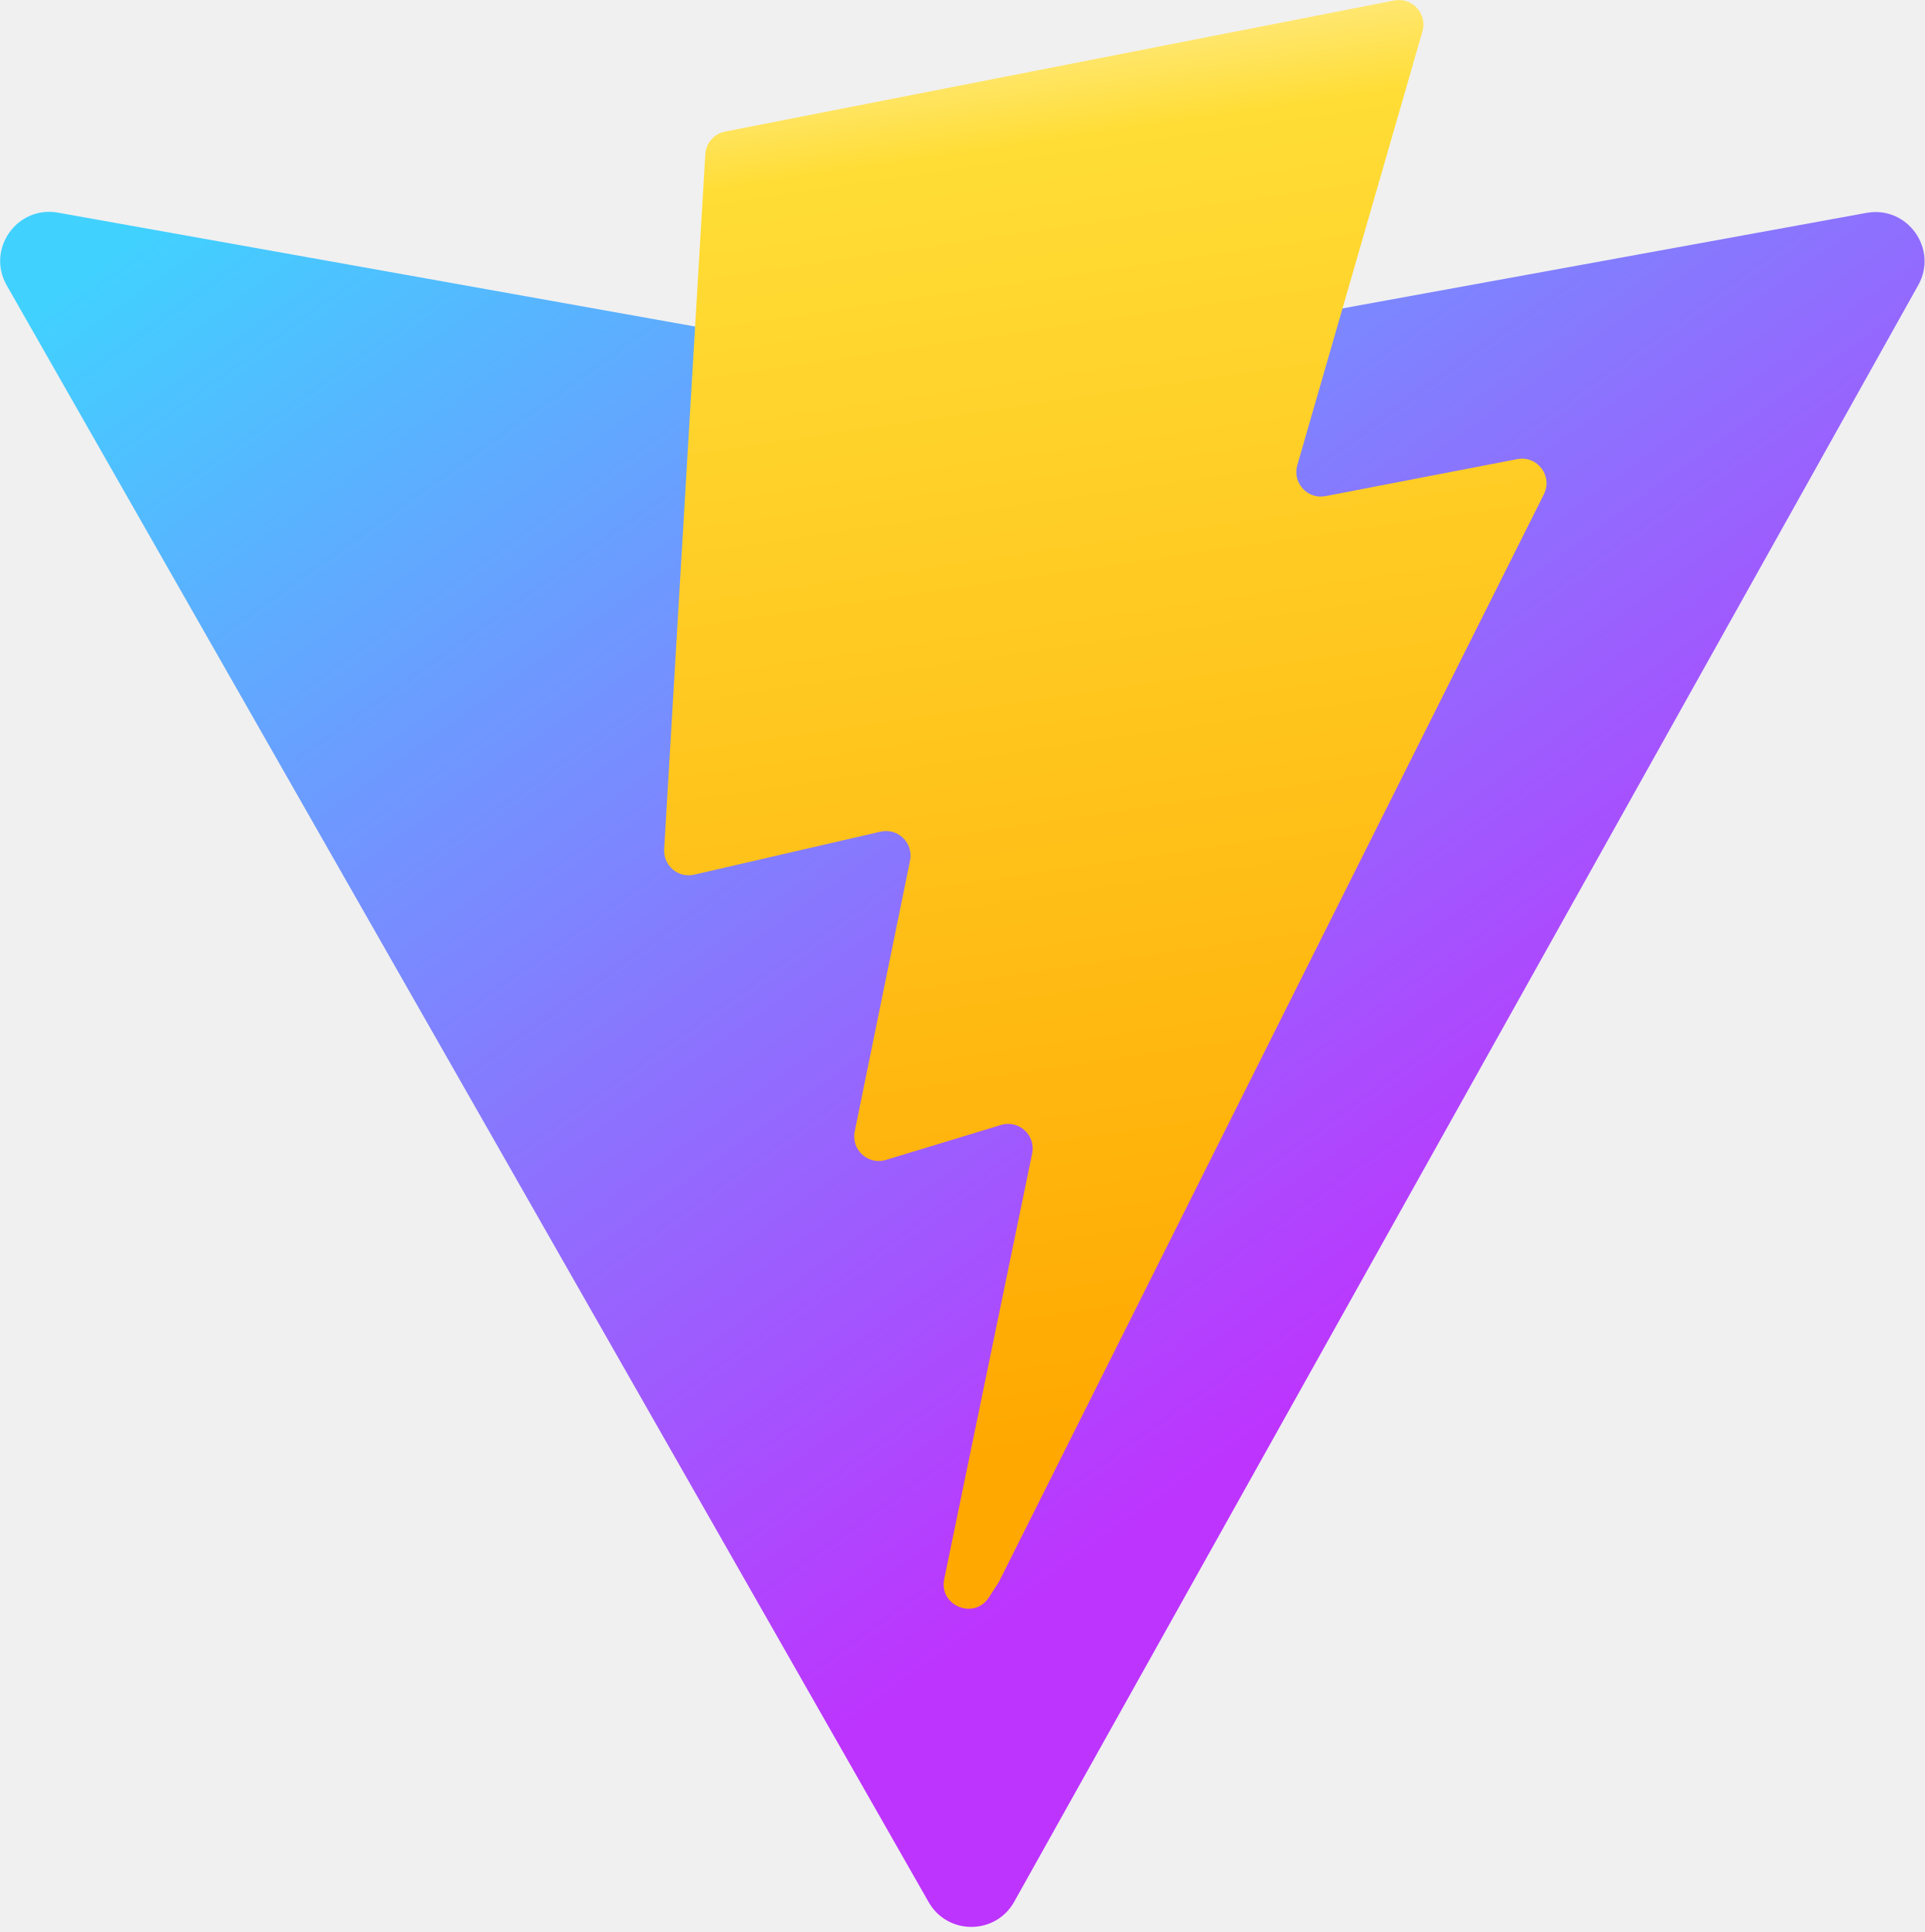
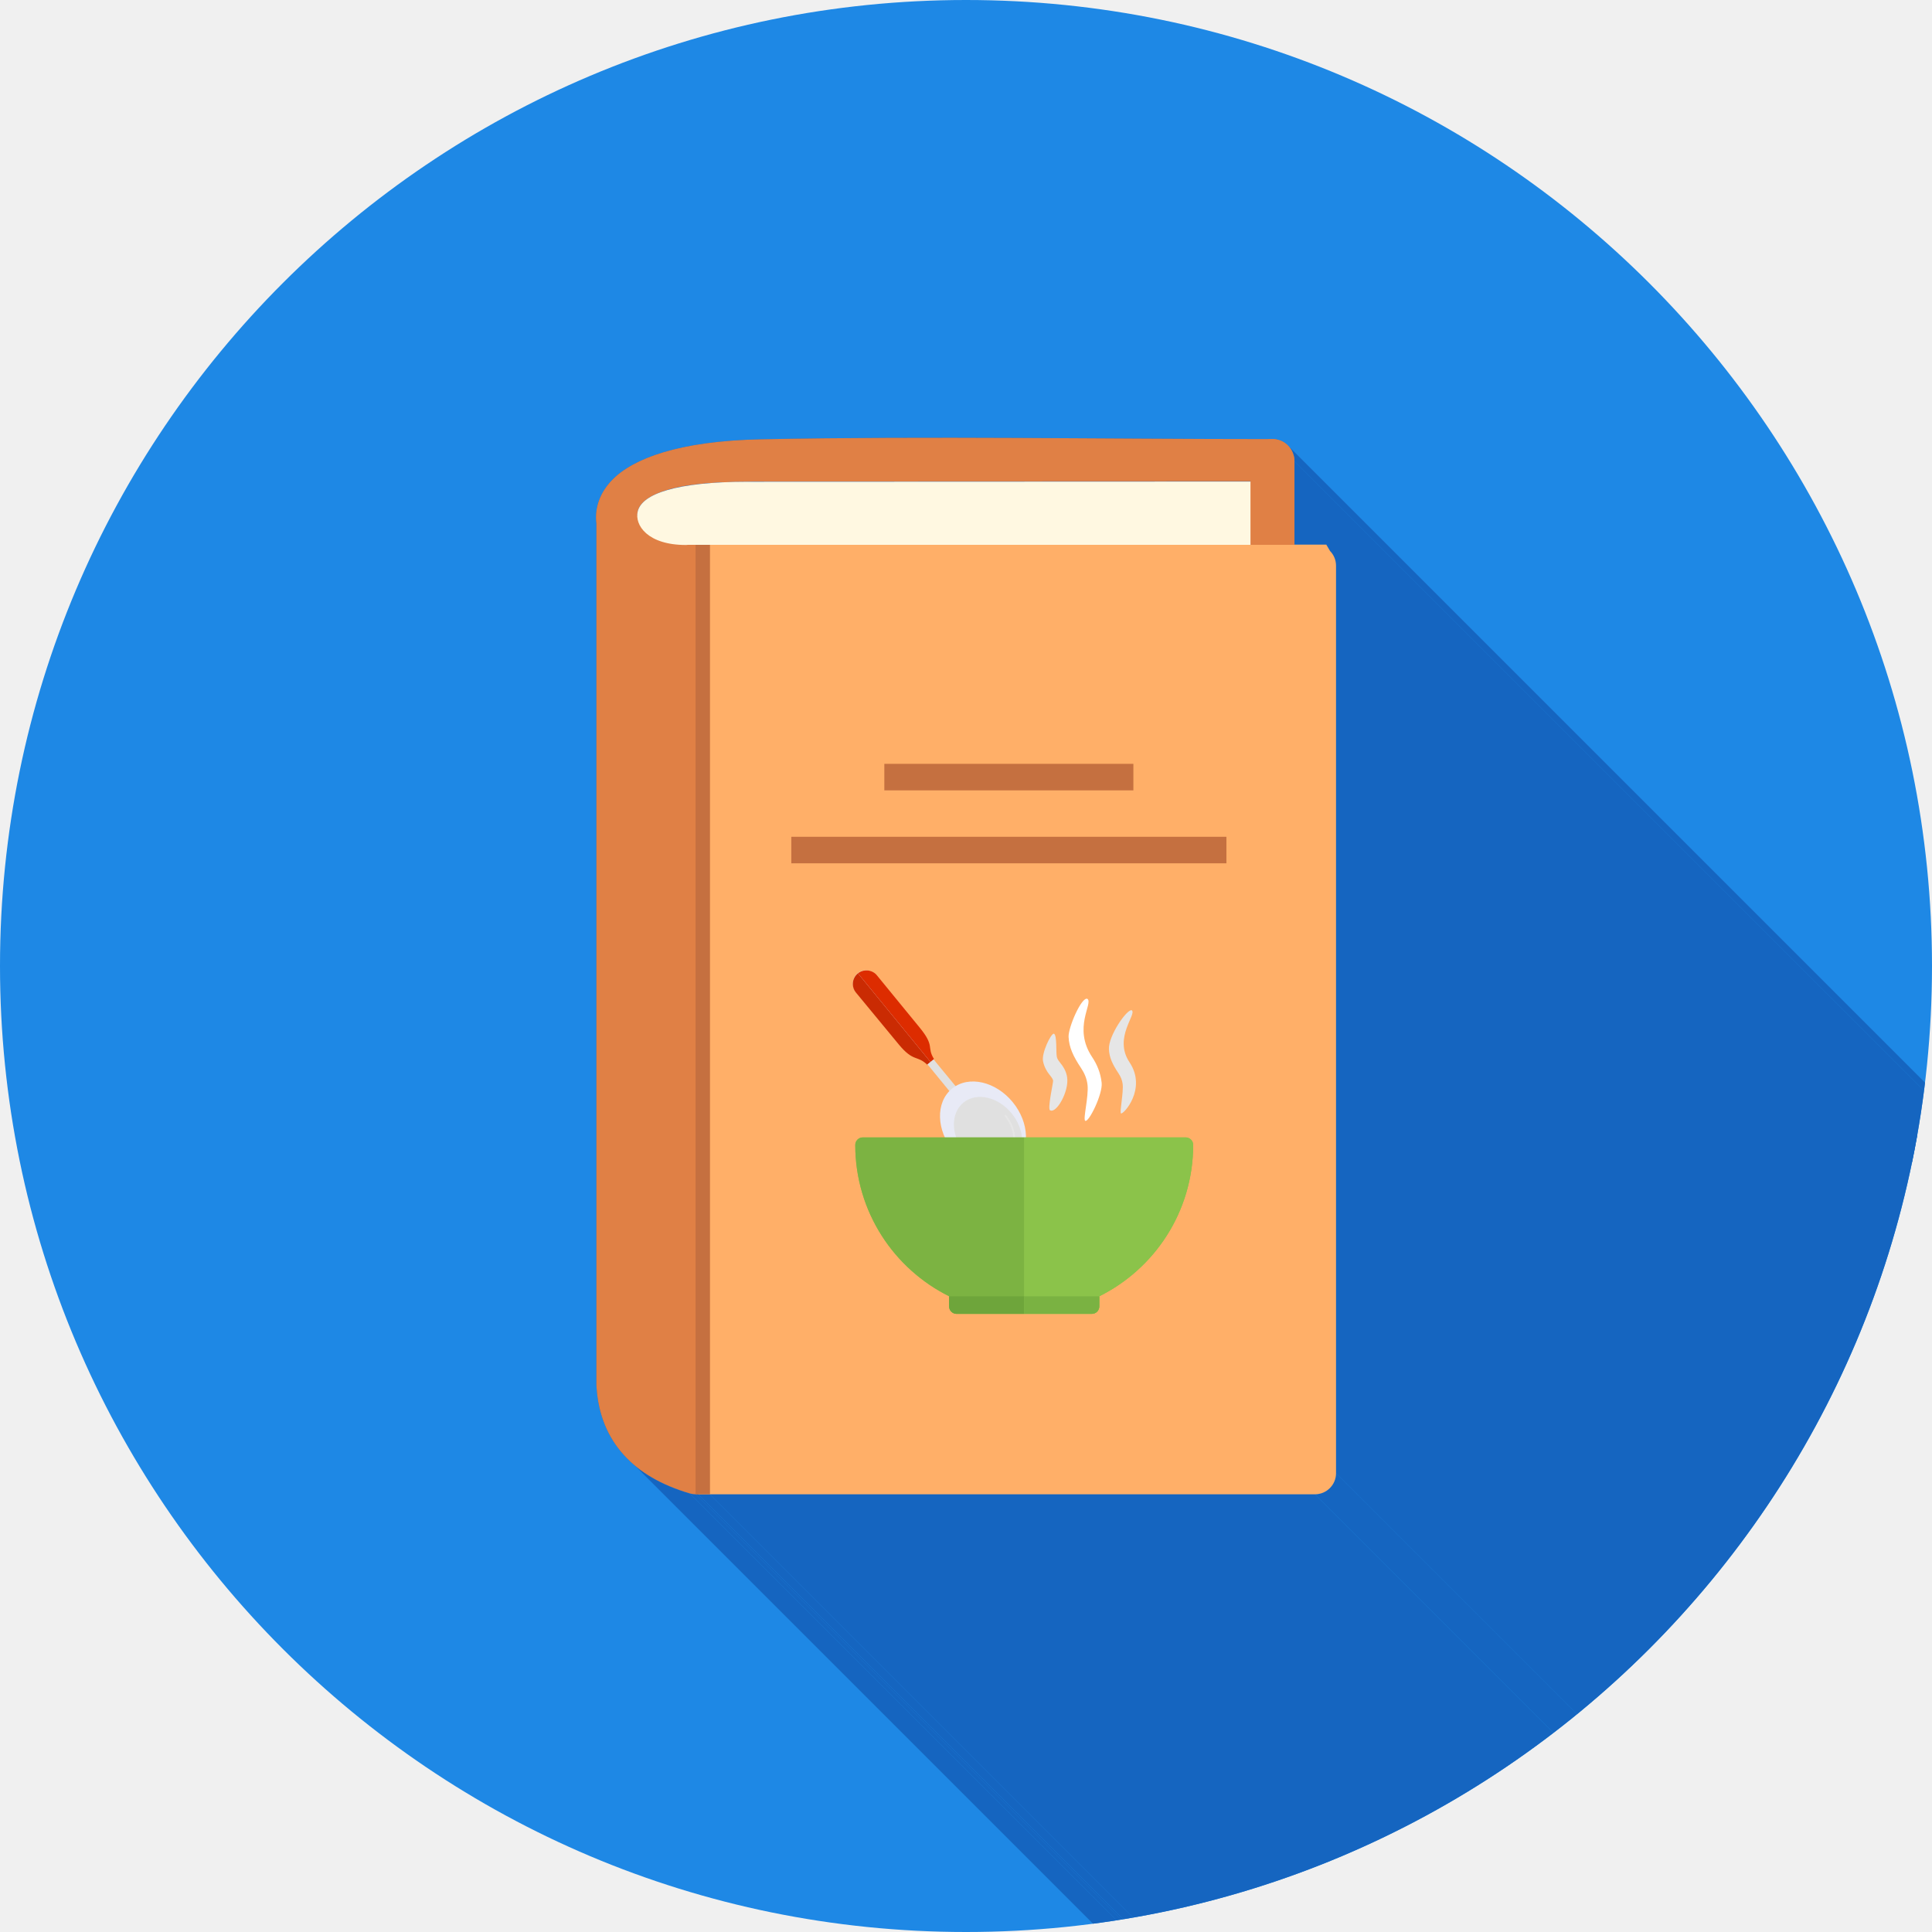
- <svg xmlns="http://www.w3.org/2000/svg" aria-hidden="true" role="img" class="iconify iconify--logos" width="31.88" height="32" preserveAspectRatio="xMidYMid meet" viewBox="0 0 256 257">
+ <svg xmlns="http://www.w3.org/2000/svg" xml:space="preserve" width="2048" height="2048" style="shape-rendering:geometricPrecision;text-rendering:geometricPrecision;image-rendering:optimizeQuality;fill-rule:evenodd;clip-rule:evenodd">
  <defs>
-     <linearGradient id="IconifyId1813088fe1fbc01fb466" x1="-.828%" x2="57.636%" y1="7.652%" y2="78.411%">
-       <stop offset="0%" stop-color="#41D1FF" />
-       <stop offset="100%" stop-color="#BD34FE" />
-     </linearGradient>
-     <linearGradient id="IconifyId1813088fe1fbc01fb467" x1="43.376%" x2="50.316%" y1="2.242%" y2="89.03%">
-       <stop offset="0%" stop-color="#FFEA83" />
-       <stop offset="8.333%" stop-color="#FFDD35" />
-       <stop offset="100%" stop-color="#FFA800" />
-     </linearGradient>
+     <clipPath id="id0">
+       <path d="M1024-.001c565.541 0 1024 458.46 1024 1024s-458.461 1024-1024 1024c-565.541 0-1024-458.461-1024-1024 0-565.541 458.461-1024 1024-1024z" />
+     </clipPath>
+     <style>.fil1{fill:#1565c0}.fil5{fill:#c57040}.fil12,.fil8{fill:#e0e0e0;fill-rule:nonzero}.fil12{fill:#e6e6e6}</style>
  </defs>
-   <path fill="url(#IconifyId1813088fe1fbc01fb466)" d="M255.153 37.938L134.897 252.976c-2.483 4.44-8.862 4.466-11.382.048L.875 37.958c-2.746-4.814 1.371-10.646 6.827-9.67l120.385 21.517a6.537 6.537 0 0 0 2.322-.004l117.867-21.483c5.438-.991 9.574 4.796 6.877 9.62Z" />
-   <path fill="url(#IconifyId1813088fe1fbc01fb467)" d="M185.432.063L96.44 17.501a3.268 3.268 0 0 0-2.634 3.014l-5.474 92.456a3.268 3.268 0 0 0 3.997 3.378l24.777-5.718c2.318-.535 4.413 1.507 3.936 3.838l-7.361 36.047c-.495 2.426 1.782 4.5 4.151 3.78l15.304-4.649c2.372-.72 4.652 1.36 4.15 3.788l-11.698 56.621c-.732 3.542 3.979 5.473 5.943 2.437l1.313-2.028l72.516-144.72c1.215-2.423-.88-5.186-3.54-4.672l-25.505 4.922c-2.396.462-4.435-1.77-3.759-4.114l16.646-57.705c.677-2.35-1.37-4.583-3.769-4.113Z" />
+   <g id="Layer_x0020_1">
+     <path d="M1024-.001c565.541 0 1024 458.46 1024 1024s-458.461 1024-1024 1024c-565.541 0-1024-458.461-1024-1024 0-565.541 458.461-1024 1024-1024z" style="fill:#1e88e5" />
+     <g style="clip-path:url(#id0)">
+       <g id="_517132288">
+         <path id="_4899630481" class="fil1" d="M1366.51 473.553 2502.4 1609.44l.85 1.04.79 1.1.73 1.14.66 1.19.6 1.22.52 1.27.45 1.3.38 1.34.29 1.36.22 1.4.13 1.42.04 1.45L1372.18 488.783l-.04-1.444-.14-1.421-.21-1.396-.29-1.367-.38-1.336-.45-1.302-.52-1.267-.6-1.227-.66-1.186-.73-1.142-.79-1.096z" />
+         <path id="_489963552" class="fil1" d="M1372.18 488.783 2508.06 1624.67v88.51L1372.18 577.3z" />
+         <path id="_489964368" class="fil1" d="M1405.92 577.293 2541.8 1713.17l3.98 6.77L1409.9 584.057z" />
+         <path id="_489963768" class="fil1" d="M1410.62 584.829 2546.5 1720.71l.68.81.64.84.61.86.56.9.52.93.48.95.44.98.38 1 .34 1.02.3 1.05.24 1.06.19 1.09.13 1.1.09 1.12.03 1.13L1416.25 599.665l-.03-1.131-.09-1.118-.13-1.101-.19-1.083-.25-1.065-.29-1.045-.34-1.025-.39-1.002-.43-.977-.48-.953-.52-.925-.56-.899-.61-.868-.64-.837z" />
+         <path id="_489963840" class="fil1" d="M1416.25 599.665 2552.13 1735.55v961.96L1416.25 1561.63z" />
+         <path id="_489964392" class="fil1" d="m1416.25 1561.63 1135.88 1135.88-.12 2.29-.34 2.22-.55 2.14-.75 2.06-.94 1.95-1.12 1.85-1.29 1.72-1.45 1.59-1.58 1.44-1.73 1.29-1.84 1.12-1.96.94-2.05.76-2.15.55-2.22.34-2.28.11L1393.87 1584l2.29-.12 2.22-.33 2.15-.56 2.05-.75 1.96-.94 1.84-1.12 1.72-1.29 1.59-1.44 1.45-1.59 1.28-1.72 1.13-1.85.94-1.95.75-2.06.55-2.14.34-2.22z" />
+         <path id="_489964440" class="fil1" d="m1393.87 1584 1135.89 1135.88H1888.5L752.617 1584z" />
+         <path id="_489964176" class="fil1" d="M752.617 1584 1888.5 2719.88h-12.41L740.206 1584z" />
+         <path id="_489963960" class="fil1" d="M737.356 1583.95 1873.24 2719.83l-.78-.01-.79-.05-.78-.07-.79-.1-.78-.12-.79-.16-.78-.18-.79-.22L731.079 1583.04l.786.21.785.19.787.16.786.12.786.1.784.07.783.04z" />
+         <path id="_489964080" class="fil1" d="M740.206 1584 1876.09 2719.88h-2.85L737.356 1584z" />
+         <path id="_489965256" class="fil1" d="M731.079 1583.04 1866.96 2718.92l-2.77-.84-2.73-.86-2.69-.89-2.66-.92-2.62-.95-2.58-.97-2.54-1-2.51-1.04-2.47-1.05-2.44-1.09-2.39-1.12-2.36-1.14-2.32-1.17-2.28-1.2-2.25-1.23-2.21-1.26-2.17-1.29-2.13-1.31-2.09-1.35-2.06-1.37-2.01-1.4-1.98-1.43-1.94-1.47-1.91-1.49-1.86-1.52L673.11 1553.68l1.863 1.52 1.902 1.49 1.94 1.46 1.979 1.43 2.017 1.41 2.056 1.37 2.093 1.35 2.132 1.31 2.17 1.29 2.207 1.25 2.246 1.23 2.283 1.21 2.321 1.17 2.357 1.14 2.397 1.12 2.433 1.08 2.471 1.06 2.507 1.03 2.545 1.01 2.583.97 2.62.95 2.656.92 2.693.89 2.731.86z" />
+         <path id="_517132384" class="fil1" d="M806.781 465.651c179.731-3.586 362.302-.214 542.347-.214 5.034 0 9.68 1.663 13.418 4.47 5.838 4.236 9.634 11.114 9.634 18.876V577.3l33.738-.008 3.98 6.765a22.295 22.295 0 0 1 6.347 15.608v961.964c0 12.355-10.017 22.371-22.37 22.371h-656.52v-.052a22.339 22.339 0 0 1-6.276-.91c-29.712-8.776-53.16-22.228-69.93-40.832-17.052-18.916-26.793-42.482-28.782-71.13a22.6 22.6 0 0 1-.193-2.942V555.106c-2.2-17.604 4.382-33.573 16.598-46.244 21.994-22.81 70.948-41.47 158.008-43.21z" />
+       </g>
+     </g>
+     <path d="M1024-.001c565.541 0 1024 458.46 1024 1024s-458.461 1024-1024 1024c-565.541 0-1024-458.461-1024-1024 0-565.541 458.461-1024 1024-1024z" style="fill:none" />
+     <path d="m740.206 577.426 665.712-.133 3.98 6.764a22.295 22.295 0 0 1 6.348 15.608v961.964c0 12.356-10.017 22.371-22.372 22.371H740.205V577.43z" style="fill:#ffaf68" />
+     <path d="m734.329 577.432 5.875-.001v1006.34c-2.97.382-6.066.17-9.124-.728-29.712-8.777-53.16-22.228-69.93-40.833-17.051-18.915-26.793-42.482-28.782-71.13a22.6 22.6 0 0 1-.193-2.942V555.11c-2.2-17.604 4.382-33.572 16.598-46.243 21.994-22.81 70.948-41.47 158.008-43.211 179.731-3.586 362.302-.214 542.347-.214 10.266 0 18.918 6.918 21.55 16.344 4.91 11.263-4.12 24.07-18.597 27.276-9.994.62-18.455 1.124-28.33 1.127l-524.176.217c-12.57.695-55.729-.467-87.032 7.52-68.616 17.507-29.73 59.697 21.786 59.51z" style="fill:#e08045" />
+     <path class="fil5" d="M737.356 564.471v1019.53h15.261V565.081a9.391 9.391 0 0 1-1.752.263 57.321 57.321 0 0 1-13.51-.869z" />
+     <path d="m1339.95 510.45-21.508.01-525.749.21c-75.732.03-112.109 12.8-116.665 31.392-3.537 14.437 10.29 35.788 51.418 35.639a8.747 8.747 0 0 1 1.478-.138h613.568l-2.542-67.113z" style="fill:#fff8e1" />
+     <path d="M1372.18 488.783c0-12.87-10.435-23.305-23.305-23.305-12.871 0-23.305 10.435-23.305 23.305V577.558h46.61v-88.775z" style="fill:#e08045;fill-rule:nonzero" />
+     <path class="fil5" d="M937.43 809.699h264.005v28.12H937.43zM838.817 887.026h461.23v28.12h-461.23z" />
+     <path class="fil8" d="M1013.94 1152.55c1.454 1.775 1.058 4.38-.718 5.833a4.156 4.156 0 0 1-5.849-.583l-22.546-27.553c-14.132-17.269-16.447-4.797-33.74-25.792l-43.87-53.155v-.001a13.84 13.84 0 0 1-3.057-10.17 13.843 13.843 0 0 1 15.182-12.424c3.537.352 6.958 1.917 9.378 4.875l44.011 53.782c18.356 22.43 3.672 19.467 19.376 38.658l21.833 26.53z" />
+     <path d="M1074.87 1234.34c8.874-7.26 13.074-18.406 12.69-30.558-.371-11.766-5.068-24.504-14.002-35.42v-.002c-8.935-10.918-20.491-18.041-31.951-20.733-11.835-2.78-23.592-.87-32.465 6.392-8.873 7.261-13.073 18.408-12.69 30.558.37 11.767 5.068 24.504 14.003 35.422 8.934 10.918 20.49 18.043 31.951 20.734 11.835 2.78 23.592.868 32.464-6.393z" style="fill:#e8eaf6;fill-rule:nonzero" />
+     <path class="fil8" d="M1073.43 1232.57c7.043-5.764 10.377-14.611 10.072-24.255-.294-9.34-4.022-19.452-11.114-28.117-7.092-8.667-16.265-14.323-25.363-16.46-9.393-2.205-18.725-.688-25.768 5.076-7.044 5.764-10.377 14.61-10.073 24.255.295 9.34 4.022 19.45 11.115 28.118 7.091 8.665 16.265 14.32 25.362 16.457 9.394 2.207 18.726.69 25.769-5.074z" />
+     <path d="m986.286 1125.67-3.519 2.846c-10.715-10.22-14.417-2.395-30.196-21.55l-45.3-54.89c-4.993-6.076-4.1-15.168 2.017-20.173l.161-.128 76.837 93.895z" style="fill:#ca2b03" />
+     <path d="m990.079 1122.6-3.717 3.008-.076.062-76.836-93.896.012-.01c6.09-4.826 15.2-3.868 20.013 2.016l45.447 55.535c16.508 20.174 7.136 20.456 15.157 33.285z" style="fill:#dd2c00" />
+     <path class="fil12" d="M1067.31 1227.18a.945.945 0 0 1-1.198-1.463c2.754-2.253 4.796-5.098 6.134-8.321 1.4-3.375 2.035-7.16 1.91-11.116-.12-3.851-.966-7.872-2.53-11.822-1.504-3.808-3.678-7.551-6.514-11.017a.946.946 0 0 1 1.465-1.197c2.956 3.613 5.227 7.527 6.805 11.52 1.642 4.152 2.53 8.388 2.659 12.46.133 4.228-.547 8.28-2.048 11.896-1.457 3.507-3.682 6.605-6.683 9.06z" />
+     <path d="M1264.82 1213.65c0 35.473-10.336 68.558-28.163 96.412-17.468 27.29-42.142 49.53-71.34 64.042v10.69a7.96 7.96 0 0 1-7.96 7.96h-143.284a7.96 7.96 0 0 1-7.96-7.96v-10.69c-29.199-14.512-53.874-36.752-71.34-64.042-17.828-27.854-28.164-60.939-28.164-96.412a7.961 7.961 0 0 1 7.96-7.96h342.29a7.961 7.961 0 0 1 7.961 7.96z" style="fill:#8bc34a;fill-rule:nonzero" />
+     <path d="M1085.71 1392.76v-187.065H914.566a7.961 7.961 0 0 0-7.96 7.96c0 35.474 10.335 68.559 28.163 96.413 17.466 27.29 42.142 49.53 71.34 64.042v10.69a7.96 7.96 0 0 0 7.96 7.96h71.641z" style="fill:#7cb342" />
+     <path d="M1165.32 1374.11c29.198-14.512 53.873-36.752 71.34-64.042 17.827-27.854 28.163-60.939 28.163-96.412a7.961 7.961 0 0 0-7.96-7.96h-171.145V1392.76h71.641a7.96 7.96 0 0 0 7.961-7.96v-10.69z" style="fill:#8bc34a" />
+     <path d="M1085.71 1392.76v-18.642h-79.602v10.681a7.96 7.96 0 0 0 7.961 7.961h71.641z" style="fill:#6ea53b" />
+     <path d="M1085.71 1374.12v18.642h71.642a7.96 7.96 0 0 0 7.96-7.96v-10.682h-79.602z" style="fill:#7ab242" />
+     <path d="M1152.67 1058.8c-6.215-2.386-20.381 30.488-19.928 40.388.504 11 4.848 20.453 13.327 33.145 3.4 5.09 6.066 11.09 6.766 17.803 1.313 12.56-5 36.172-2.484 37.957 3.67 2.174 18.71-28.261 17.452-40.283-1.11-10.637-5.066-19.742-10.079-27.245-20.82-31.164 1.437-57.163-5.054-61.765z" style="fill:#fff;fill-rule:nonzero" />
+     <path class="fil12" d="M1199.68 1070.91c-4.85-1.596-24.841 26.963-24.184 41.306.394 8.623 3.699 15.884 10.14 25.528 2.247 3.361 4.005 7.288 4.457 11.623.957 9.162-3.475 29.873-1.798 30.867 2.295 1.626 27.883-25.994 8.997-54.259-17.313-25.915 8.13-50.994 2.388-55.065zM1113.23 1177.01c6.72 3.485 20.121-20.13 17.99-34.876-.905-6.268-3.585-11.037-8.47-17.02-1.155-1.417-2.109-3.069-2.477-4.888-1.037-5.12.37-22.616-3.035-24.491-3.114-.584-13.313 20.595-11.581 29.142 1.182 5.835 3.74 10.523 6.745 14.205 2.463 3.016 3.742 4.924 3.95 6.363.268 1.861-6.383 30.955-3.122 31.565z" />
+   </g>
</svg>
